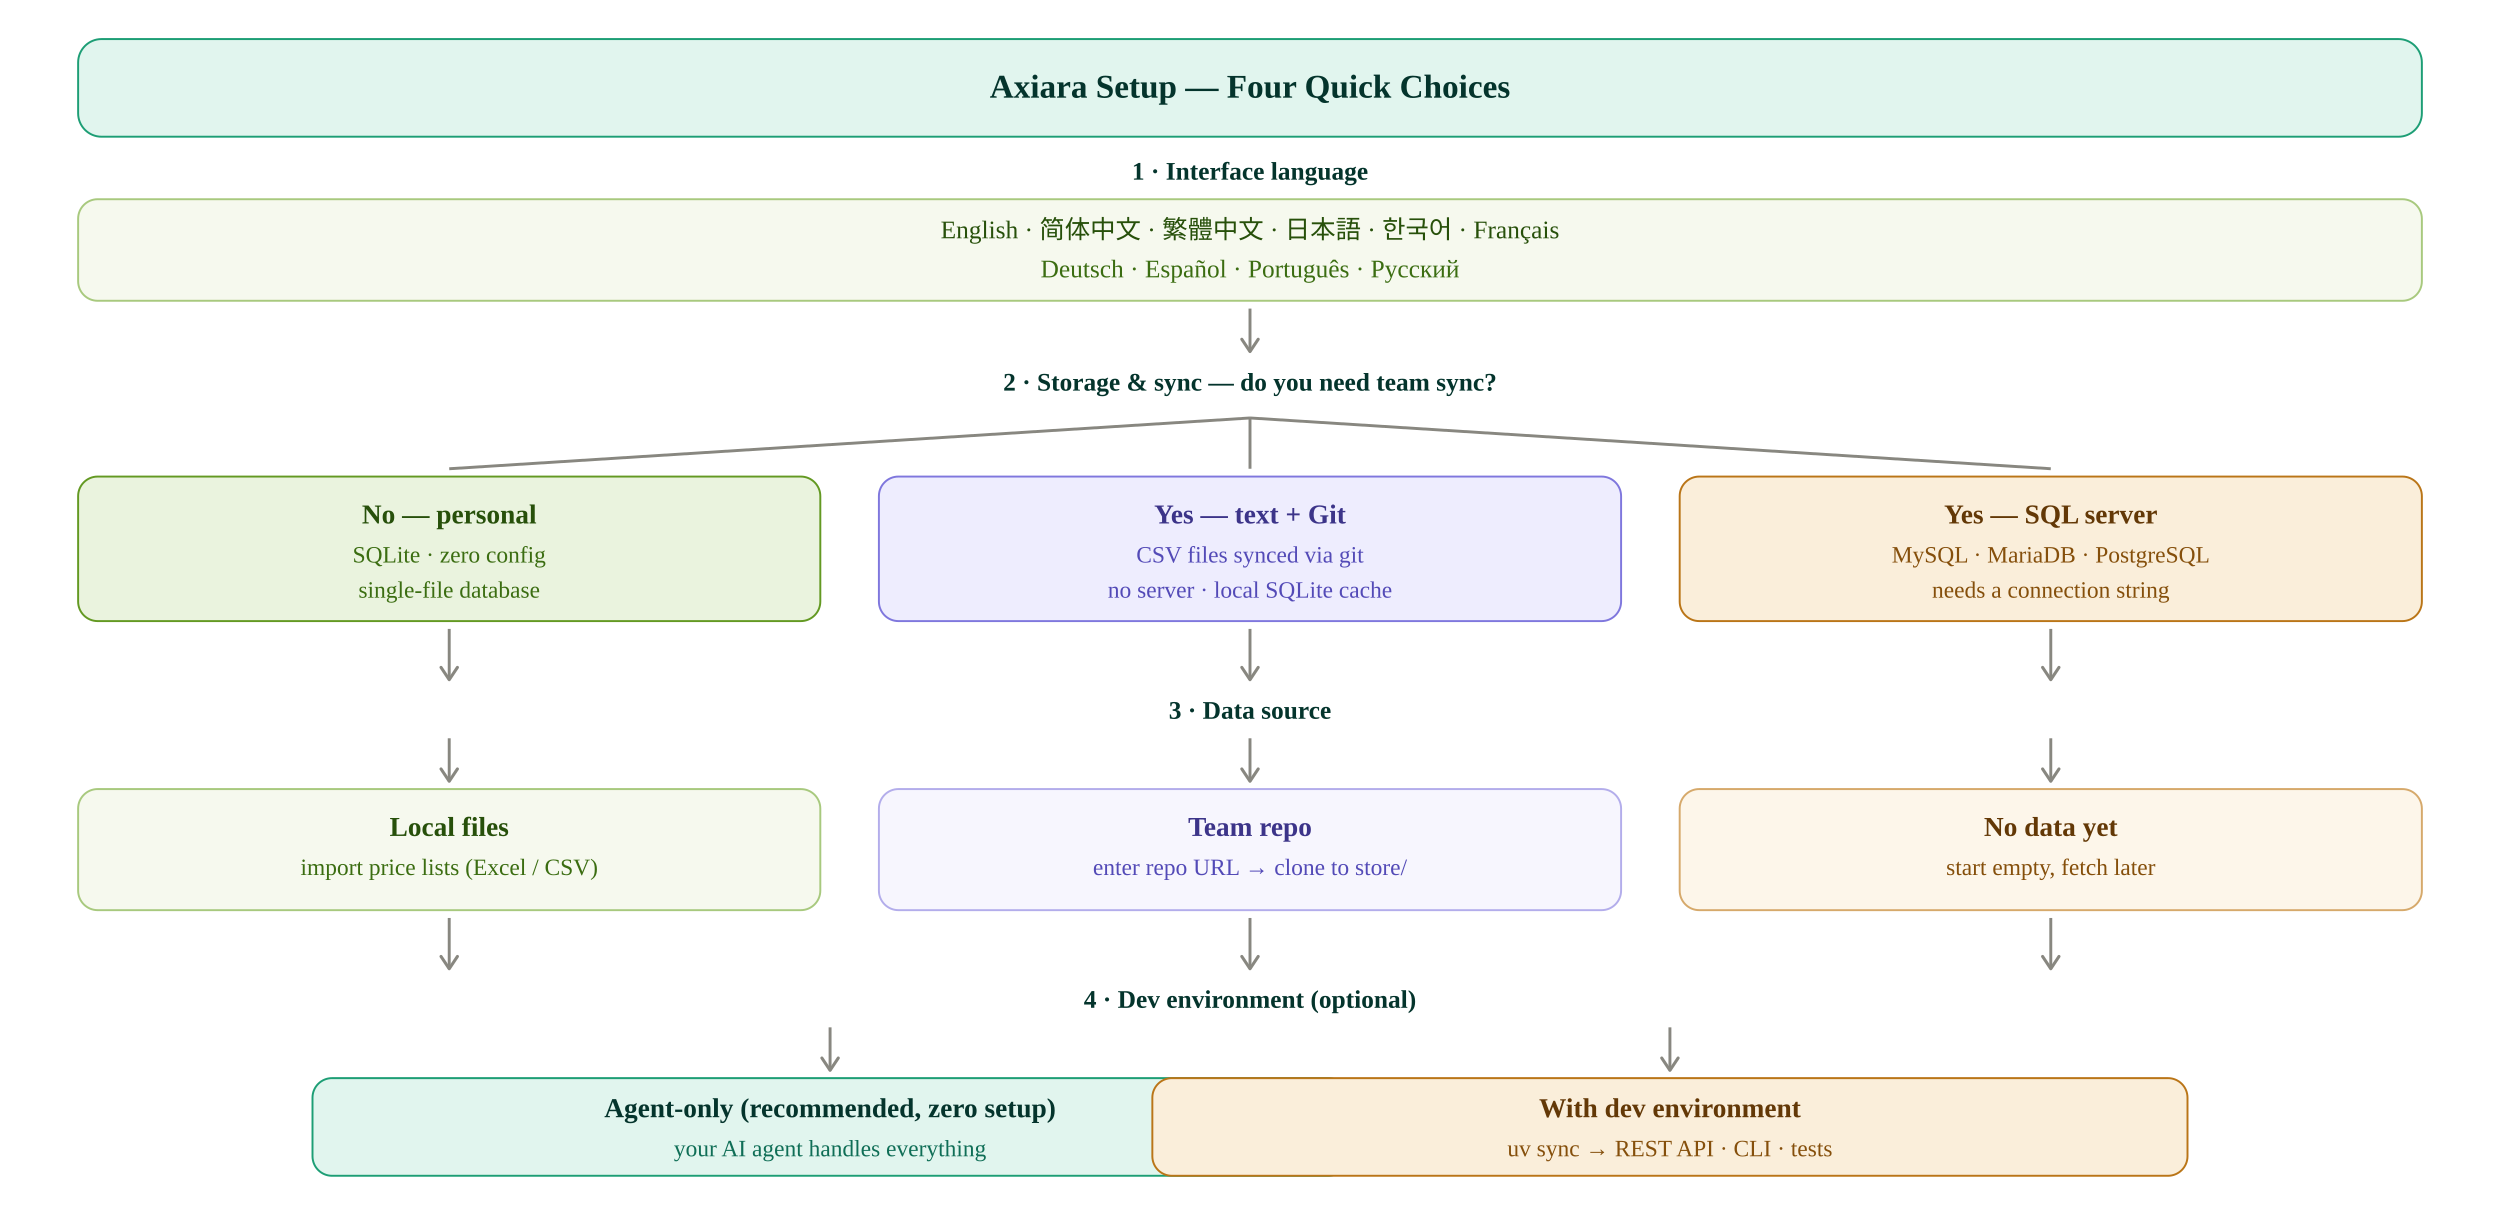
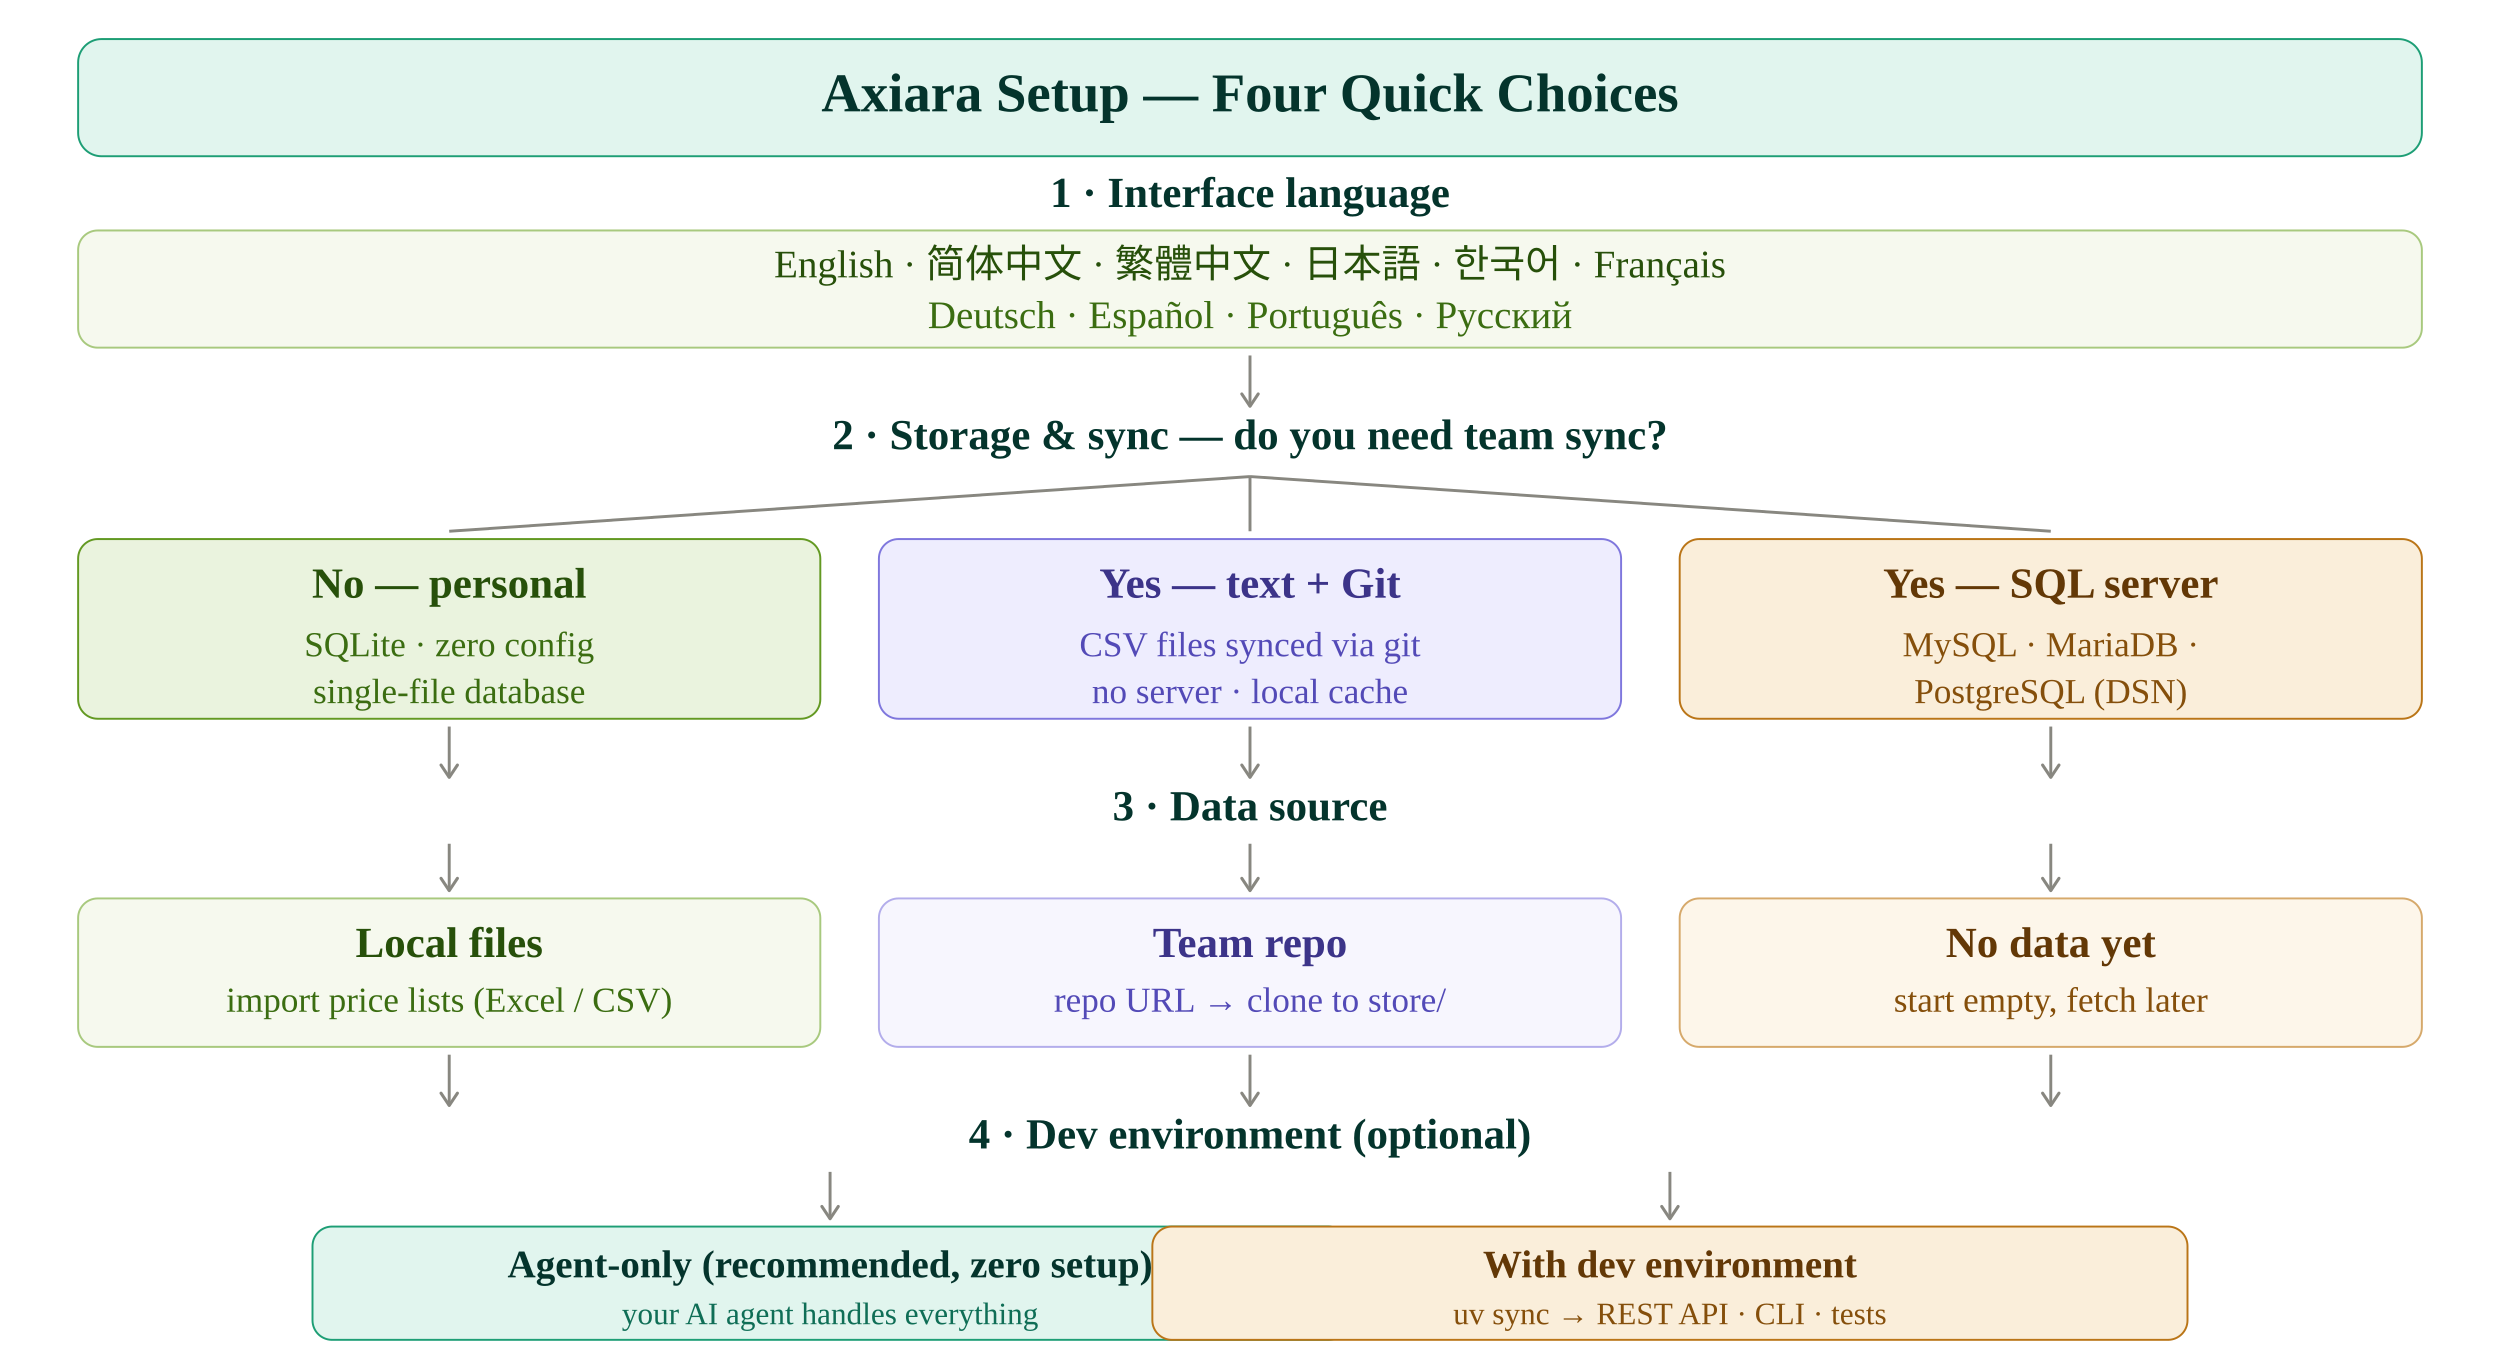
- <svg xmlns="http://www.w3.org/2000/svg" viewBox="0 0 1280 620" width="100%" role="img">
+ <svg xmlns="http://www.w3.org/2000/svg" viewBox="0 0 1280 700" width="100%" role="img">
  <defs>
    <marker id="arrow" viewBox="0 0 10 10" refX="8" refY="5" markerWidth="7" markerHeight="7" orient="auto-start-reverse">
      <path d="M2 1L8 5L2 9" fill="none" stroke="context-stroke" stroke-width="1.5" stroke-linecap="round" stroke-linejoin="round" />
    </marker>
  </defs>
-   <rect x="40" y="20" width="1200" height="50" rx="12" fill="#E1F5EE" stroke="#1D9E75" stroke-width="1" />
-   <text x="640" y="50" font-size="17" font-weight="600" fill="#04342C" text-anchor="middle">Axiara Setup — Four Quick Choices</text>
-   <text x="640" y="92" font-size="13" font-weight="600" fill="#04342C" text-anchor="middle">1 · Interface language</text>
-   <rect x="40" y="102" width="1200" height="52" rx="10" fill="#F6F9EE" stroke="#A8C97E" stroke-width="1" />
-   <text x="640" y="122" font-size="13" fill="#27500A" text-anchor="middle">English · 简体中文 · 繁體中文 · 日本語 · 한국어 · Français</text>
-   <text x="640" y="142" font-size="13" fill="#3B6D11" text-anchor="middle">Deutsch · Español · Português · Русский</text>
-   <line x1="640" y1="158" x2="640" y2="180" stroke="#888780" stroke-width="1.5" marker-end="url(#arrow)" />
-   <text x="640" y="200" font-size="13" font-weight="600" fill="#04342C" text-anchor="middle">2 · Storage &amp; sync — do you need team sync?</text>
-   <line x1="640" y1="214" x2="230" y2="240" stroke="#888780" stroke-width="1.5" />
-   <line x1="640" y1="214" x2="640" y2="240" stroke="#888780" stroke-width="1.5" />
-   <line x1="640" y1="214" x2="1050" y2="240" stroke="#888780" stroke-width="1.5" />
-   <rect x="40" y="244" width="380" height="74" rx="10" fill="#EAF3DE" stroke="#639922" stroke-width="1" />
-   <text x="230" y="268" font-size="14" font-weight="600" fill="#27500A" text-anchor="middle">No — personal</text>
-   <text x="230" y="288" font-size="12" fill="#3B6D11" text-anchor="middle">SQLite · zero config</text>
-   <text x="230" y="306" font-size="12" fill="#3B6D11" text-anchor="middle">single-file database</text>
-   <rect x="450" y="244" width="380" height="74" rx="10" fill="#EEEDFE" stroke="#7F77DD" stroke-width="1" />
-   <text x="640" y="268" font-size="14" font-weight="600" fill="#3C3489" text-anchor="middle">Yes — text + Git</text>
-   <text x="640" y="288" font-size="12" fill="#534AB7" text-anchor="middle">CSV files synced via git</text>
-   <text x="640" y="306" font-size="12" fill="#534AB7" text-anchor="middle">no server · local SQLite cache</text>
-   <rect x="860" y="244" width="380" height="74" rx="10" fill="#FAEEDA" stroke="#BA7517" stroke-width="1" />
-   <text x="1050" y="268" font-size="14" font-weight="600" fill="#633806" text-anchor="middle">Yes — SQL server</text>
-   <text x="1050" y="288" font-size="12" fill="#854F0B" text-anchor="middle">MySQL · MariaDB · PostgreSQL</text>
-   <text x="1050" y="306" font-size="12" fill="#854F0B" text-anchor="middle">needs a connection string</text>
-   <line x1="230" y1="322" x2="230" y2="348" stroke="#888780" stroke-width="1.5" marker-end="url(#arrow)" />
-   <line x1="640" y1="322" x2="640" y2="348" stroke="#888780" stroke-width="1.5" marker-end="url(#arrow)" />
-   <line x1="1050" y1="322" x2="1050" y2="348" stroke="#888780" stroke-width="1.5" marker-end="url(#arrow)" />
-   <text x="640" y="368" font-size="13" font-weight="600" fill="#04342C" text-anchor="middle">3 · Data source</text>
-   <line x1="230" y1="378" x2="230" y2="400" stroke="#888780" stroke-width="1.5" marker-end="url(#arrow)" />
-   <line x1="640" y1="378" x2="640" y2="400" stroke="#888780" stroke-width="1.5" marker-end="url(#arrow)" />
-   <line x1="1050" y1="378" x2="1050" y2="400" stroke="#888780" stroke-width="1.5" marker-end="url(#arrow)" />
-   <rect x="40" y="404" width="380" height="62" rx="10" fill="#F6F9EE" stroke="#A8C97E" stroke-width="1" />
-   <text x="230" y="428" font-size="14" font-weight="600" fill="#27500A" text-anchor="middle">Local files</text>
-   <text x="230" y="448" font-size="12" fill="#3B6D11" text-anchor="middle">import price lists (Excel / CSV)</text>
-   <rect x="450" y="404" width="380" height="62" rx="10" fill="#F7F6FE" stroke="#B3ADEB" stroke-width="1" />
-   <text x="640" y="428" font-size="14" font-weight="600" fill="#3C3489" text-anchor="middle">Team repo</text>
-   <text x="640" y="448" font-size="12" fill="#534AB7" text-anchor="middle">enter repo URL → clone to store/</text>
-   <rect x="860" y="404" width="380" height="62" rx="10" fill="#FDF6EA" stroke="#D6A96B" stroke-width="1" />
-   <text x="1050" y="428" font-size="14" font-weight="600" fill="#633806" text-anchor="middle">No data yet</text>
-   <text x="1050" y="448" font-size="12" fill="#854F0B" text-anchor="middle">start empty, fetch later</text>
-   <line x1="230" y1="470" x2="230" y2="496" stroke="#888780" stroke-width="1.5" marker-end="url(#arrow)" />
-   <line x1="640" y1="470" x2="640" y2="496" stroke="#888780" stroke-width="1.5" marker-end="url(#arrow)" />
-   <line x1="1050" y1="470" x2="1050" y2="496" stroke="#888780" stroke-width="1.5" marker-end="url(#arrow)" />
-   <text x="640" y="516" font-size="13" font-weight="600" fill="#04342C" text-anchor="middle">4 · Dev environment (optional)</text>
-   <line x1="425" y1="526" x2="425" y2="548" stroke="#888780" stroke-width="1.5" marker-end="url(#arrow)" />
-   <line x1="855" y1="526" x2="855" y2="548" stroke="#888780" stroke-width="1.5" marker-end="url(#arrow)" />
-   <rect x="160" y="552" width="530" height="50" rx="10" fill="#E1F5EE" stroke="#1D9E75" stroke-width="1" />
-   <text x="425" y="572" font-size="14" font-weight="600" fill="#04342C" text-anchor="middle">Agent-only (recommended, zero setup)</text>
-   <text x="425" y="592" font-size="12" fill="#0F6E56" text-anchor="middle">your AI agent handles everything</text>
-   <rect x="590" y="552" width="530" height="50" rx="10" fill="#FAEEDA" stroke="#BA7517" stroke-width="1" />
-   <text x="855" y="572" font-size="14" font-weight="600" fill="#633806" text-anchor="middle">With dev environment</text>
-   <text x="855" y="592" font-size="12" fill="#854F0B" text-anchor="middle">uv sync → REST API · CLI · tests</text>
+   <rect x="40" y="20" width="1200" height="60" rx="12" fill="#E1F5EE" stroke="#1D9E75" stroke-width="1" />
+   <text x="640" y="57" font-size="28" font-weight="600" fill="#04342C" text-anchor="middle">Axiara Setup — Four Quick Choices</text>
+   <text x="640" y="106" font-size="22" font-weight="600" fill="#04342C" text-anchor="middle">1 · Interface language</text>
+   <rect x="40" y="118" width="1200" height="60" rx="10" fill="#F6F9EE" stroke="#A8C97E" stroke-width="1" />
+   <text x="640" y="142" font-size="20" fill="#27500A" text-anchor="middle">English · 简体中文 · 繁體中文 · 日本語 · 한국어 · Français</text>
+   <text x="640" y="168" font-size="20" fill="#3B6D11" text-anchor="middle">Deutsch · Español · Português · Русский</text>
+   <line x1="640" y1="182" x2="640" y2="208" stroke="#888780" stroke-width="1.5" marker-end="url(#arrow)" />
+   <text x="640" y="230" font-size="22" font-weight="600" fill="#04342C" text-anchor="middle">2 · Storage &amp; sync — do you need team sync?</text>
+   <line x1="640" y1="244" x2="230" y2="272" stroke="#888780" stroke-width="1.5" />
+   <line x1="640" y1="244" x2="640" y2="272" stroke="#888780" stroke-width="1.5" />
+   <line x1="640" y1="244" x2="1050" y2="272" stroke="#888780" stroke-width="1.5" />
+   <rect x="40" y="276" width="380" height="92" rx="10" fill="#EAF3DE" stroke="#639922" stroke-width="1" />
+   <text x="230" y="306" font-size="22" font-weight="600" fill="#27500A" text-anchor="middle">No — personal</text>
+   <text x="230" y="336" font-size="18" fill="#3B6D11" text-anchor="middle">SQLite · zero config</text>
+   <text x="230" y="360" font-size="18" fill="#3B6D11" text-anchor="middle">single-file database</text>
+   <rect x="450" y="276" width="380" height="92" rx="10" fill="#EEEDFE" stroke="#7F77DD" stroke-width="1" />
+   <text x="640" y="306" font-size="22" font-weight="600" fill="#3C3489" text-anchor="middle">Yes — text + Git</text>
+   <text x="640" y="336" font-size="18" fill="#534AB7" text-anchor="middle">CSV files synced via git</text>
+   <text x="640" y="360" font-size="18" fill="#534AB7" text-anchor="middle">no server · local cache</text>
+   <rect x="860" y="276" width="380" height="92" rx="10" fill="#FAEEDA" stroke="#BA7517" stroke-width="1" />
+   <text x="1050" y="306" font-size="22" font-weight="600" fill="#633806" text-anchor="middle">Yes — SQL server</text>
+   <text x="1050" y="336" font-size="18" fill="#854F0B" text-anchor="middle">MySQL · MariaDB ·</text>
+   <text x="1050" y="360" font-size="18" fill="#854F0B" text-anchor="middle">PostgreSQL (DSN)</text>
+   <line x1="230" y1="372" x2="230" y2="398" stroke="#888780" stroke-width="1.5" marker-end="url(#arrow)" />
+   <line x1="640" y1="372" x2="640" y2="398" stroke="#888780" stroke-width="1.5" marker-end="url(#arrow)" />
+   <line x1="1050" y1="372" x2="1050" y2="398" stroke="#888780" stroke-width="1.5" marker-end="url(#arrow)" />
+   <text x="640" y="420" font-size="22" font-weight="600" fill="#04342C" text-anchor="middle">3 · Data source</text>
+   <line x1="230" y1="432" x2="230" y2="456" stroke="#888780" stroke-width="1.5" marker-end="url(#arrow)" />
+   <line x1="640" y1="432" x2="640" y2="456" stroke="#888780" stroke-width="1.5" marker-end="url(#arrow)" />
+   <line x1="1050" y1="432" x2="1050" y2="456" stroke="#888780" stroke-width="1.5" marker-end="url(#arrow)" />
+   <rect x="40" y="460" width="380" height="76" rx="10" fill="#F6F9EE" stroke="#A8C97E" stroke-width="1" />
+   <text x="230" y="490" font-size="22" font-weight="600" fill="#27500A" text-anchor="middle">Local files</text>
+   <text x="230" y="518" font-size="18" fill="#3B6D11" text-anchor="middle">import price lists (Excel / CSV)</text>
+   <rect x="450" y="460" width="380" height="76" rx="10" fill="#F7F6FE" stroke="#B3ADEB" stroke-width="1" />
+   <text x="640" y="490" font-size="22" font-weight="600" fill="#3C3489" text-anchor="middle">Team repo</text>
+   <text x="640" y="518" font-size="18" fill="#534AB7" text-anchor="middle">repo URL → clone to store/</text>
+   <rect x="860" y="460" width="380" height="76" rx="10" fill="#FDF6EA" stroke="#D6A96B" stroke-width="1" />
+   <text x="1050" y="490" font-size="22" font-weight="600" fill="#633806" text-anchor="middle">No data yet</text>
+   <text x="1050" y="518" font-size="18" fill="#854F0B" text-anchor="middle">start empty, fetch later</text>
+   <line x1="230" y1="540" x2="230" y2="566" stroke="#888780" stroke-width="1.5" marker-end="url(#arrow)" />
+   <line x1="640" y1="540" x2="640" y2="566" stroke="#888780" stroke-width="1.5" marker-end="url(#arrow)" />
+   <line x1="1050" y1="540" x2="1050" y2="566" stroke="#888780" stroke-width="1.5" marker-end="url(#arrow)" />
+   <text x="640" y="588" font-size="22" font-weight="600" fill="#04342C" text-anchor="middle">4 · Dev environment (optional)</text>
+   <line x1="425" y1="600" x2="425" y2="624" stroke="#888780" stroke-width="1.5" marker-end="url(#arrow)" />
+   <line x1="855" y1="600" x2="855" y2="624" stroke="#888780" stroke-width="1.5" marker-end="url(#arrow)" />
+   <rect x="160" y="628" width="530" height="58" rx="10" fill="#E1F5EE" stroke="#1D9E75" stroke-width="1" />
+   <text x="425" y="654" font-size="20" font-weight="600" fill="#04342C" text-anchor="middle">Agent-only (recommended, zero setup)</text>
+   <text x="425" y="678" font-size="16" fill="#0F6E56" text-anchor="middle">your AI agent handles everything</text>
+   <rect x="590" y="628" width="530" height="58" rx="10" fill="#FAEEDA" stroke="#BA7517" stroke-width="1" />
+   <text x="855" y="654" font-size="20" font-weight="600" fill="#633806" text-anchor="middle">With dev environment</text>
+   <text x="855" y="678" font-size="16" fill="#854F0B" text-anchor="middle">uv sync → REST API · CLI · tests</text>
</svg>
